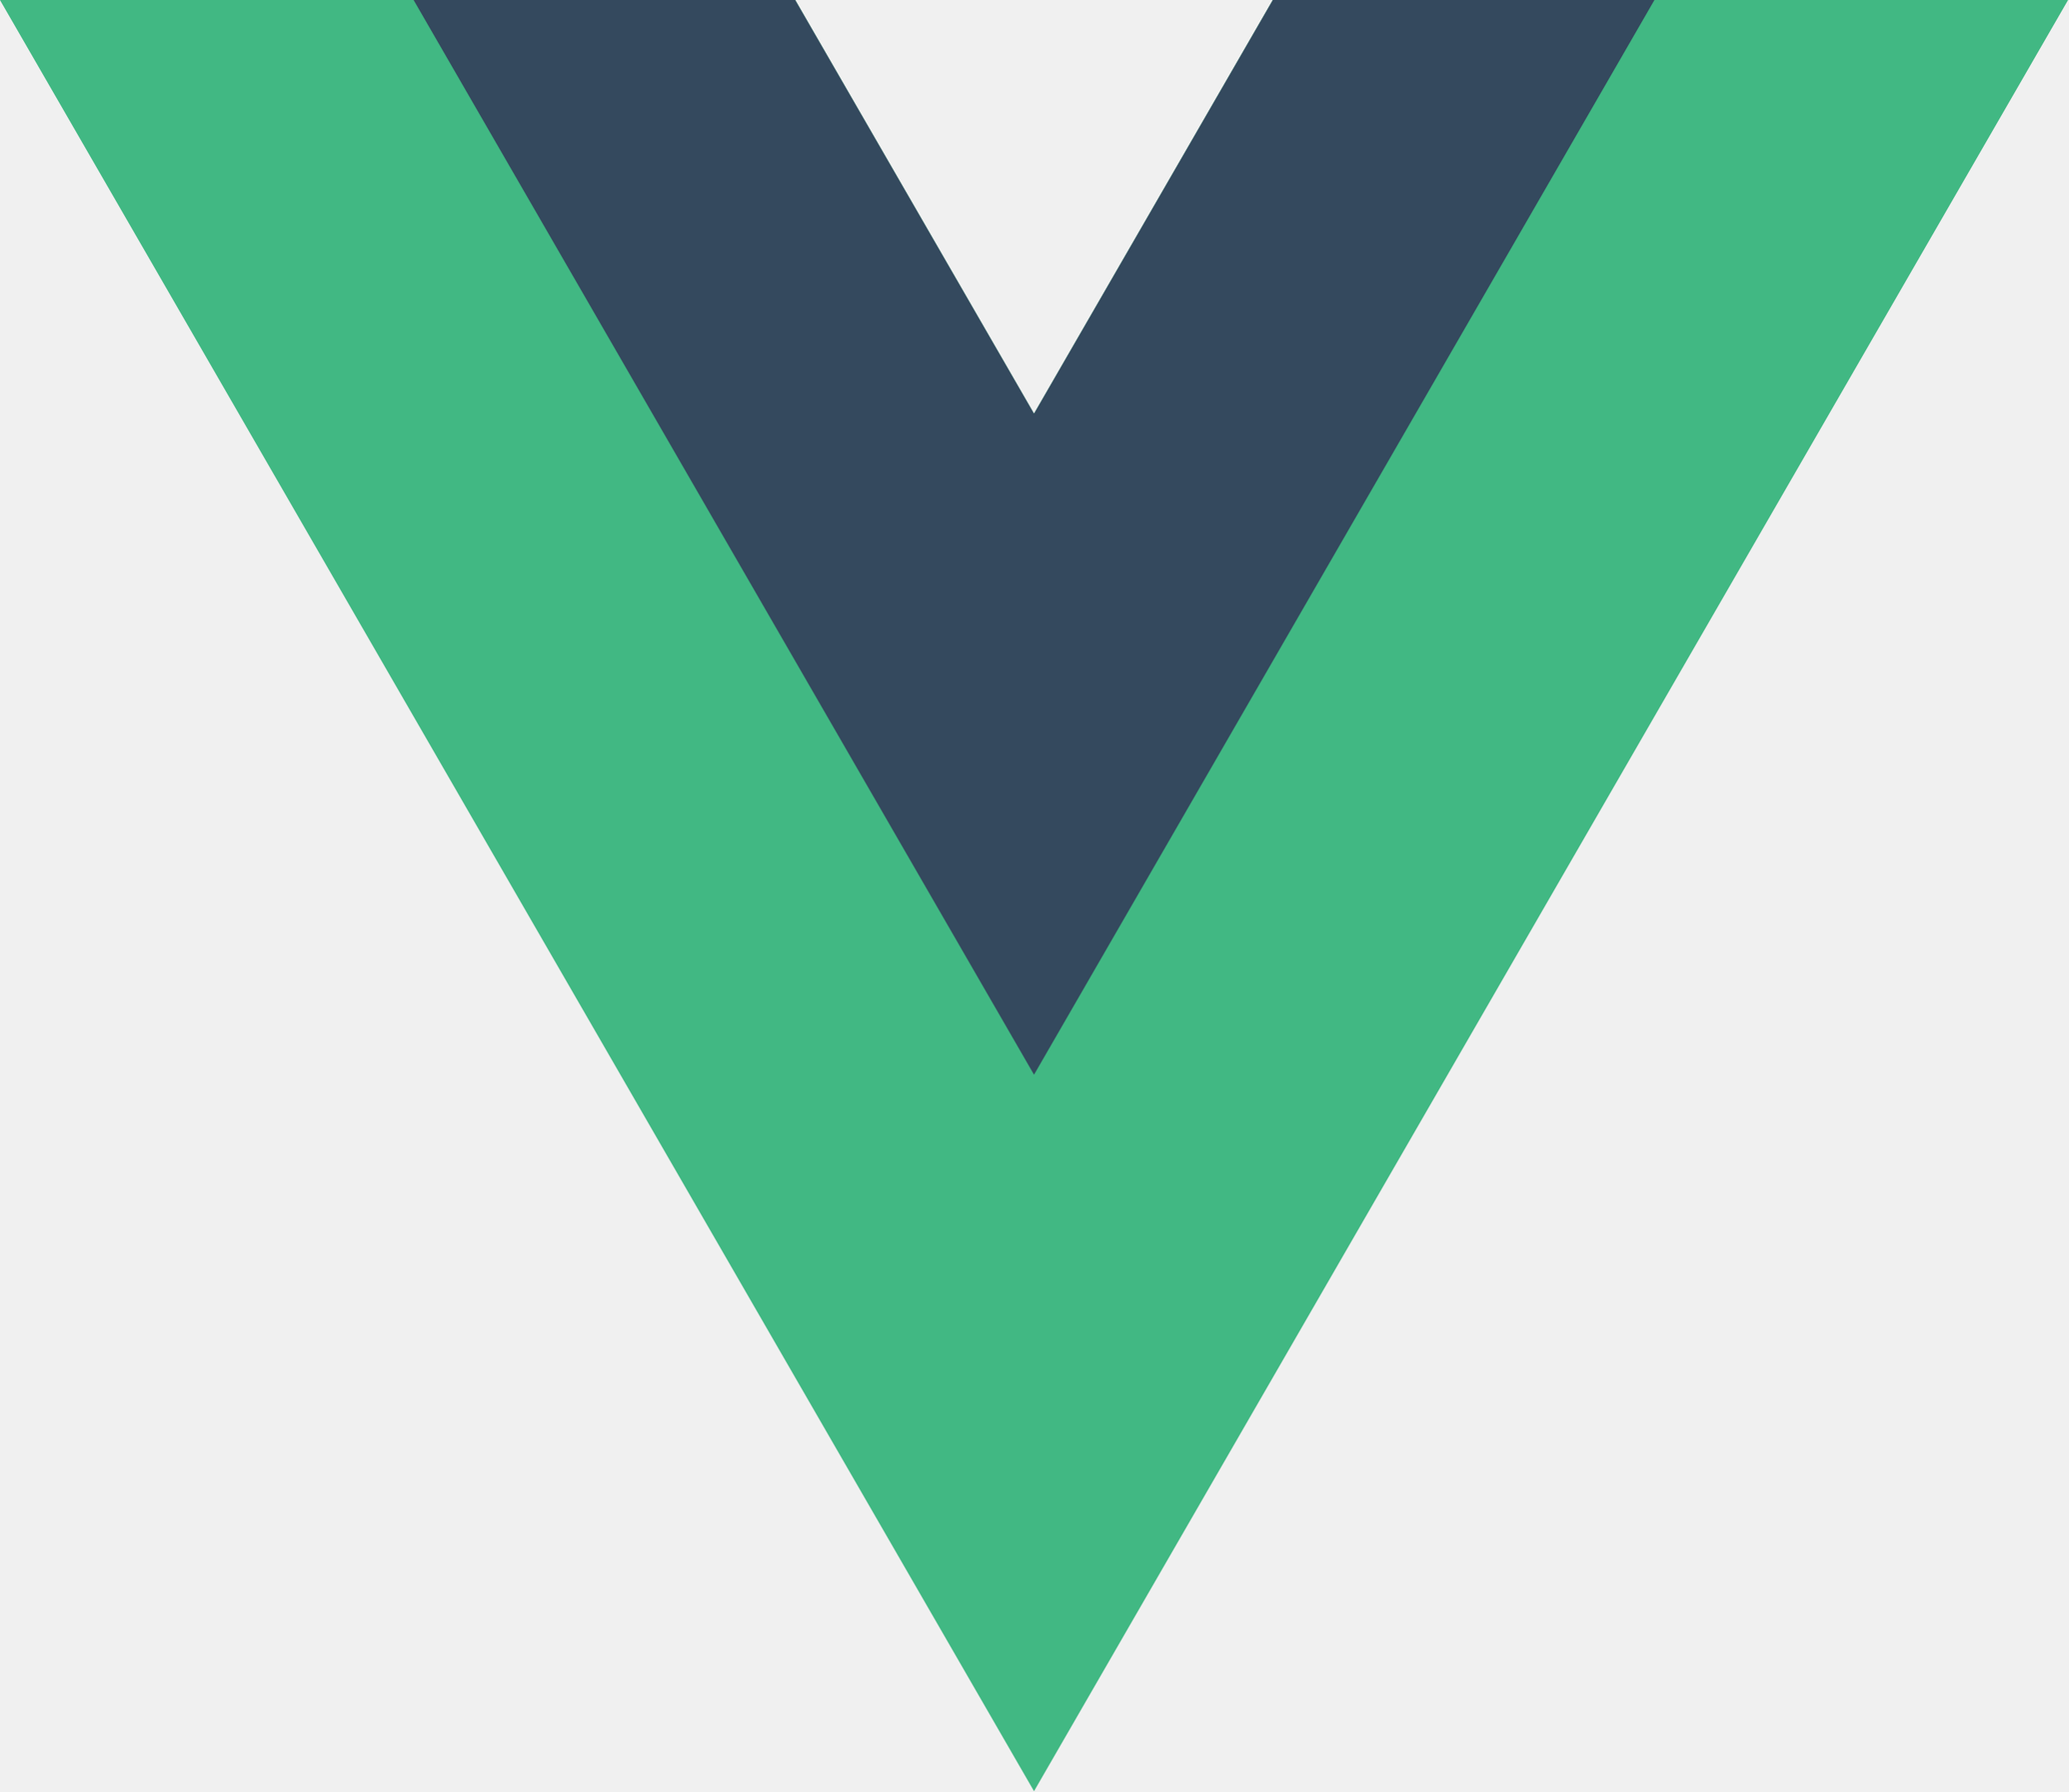
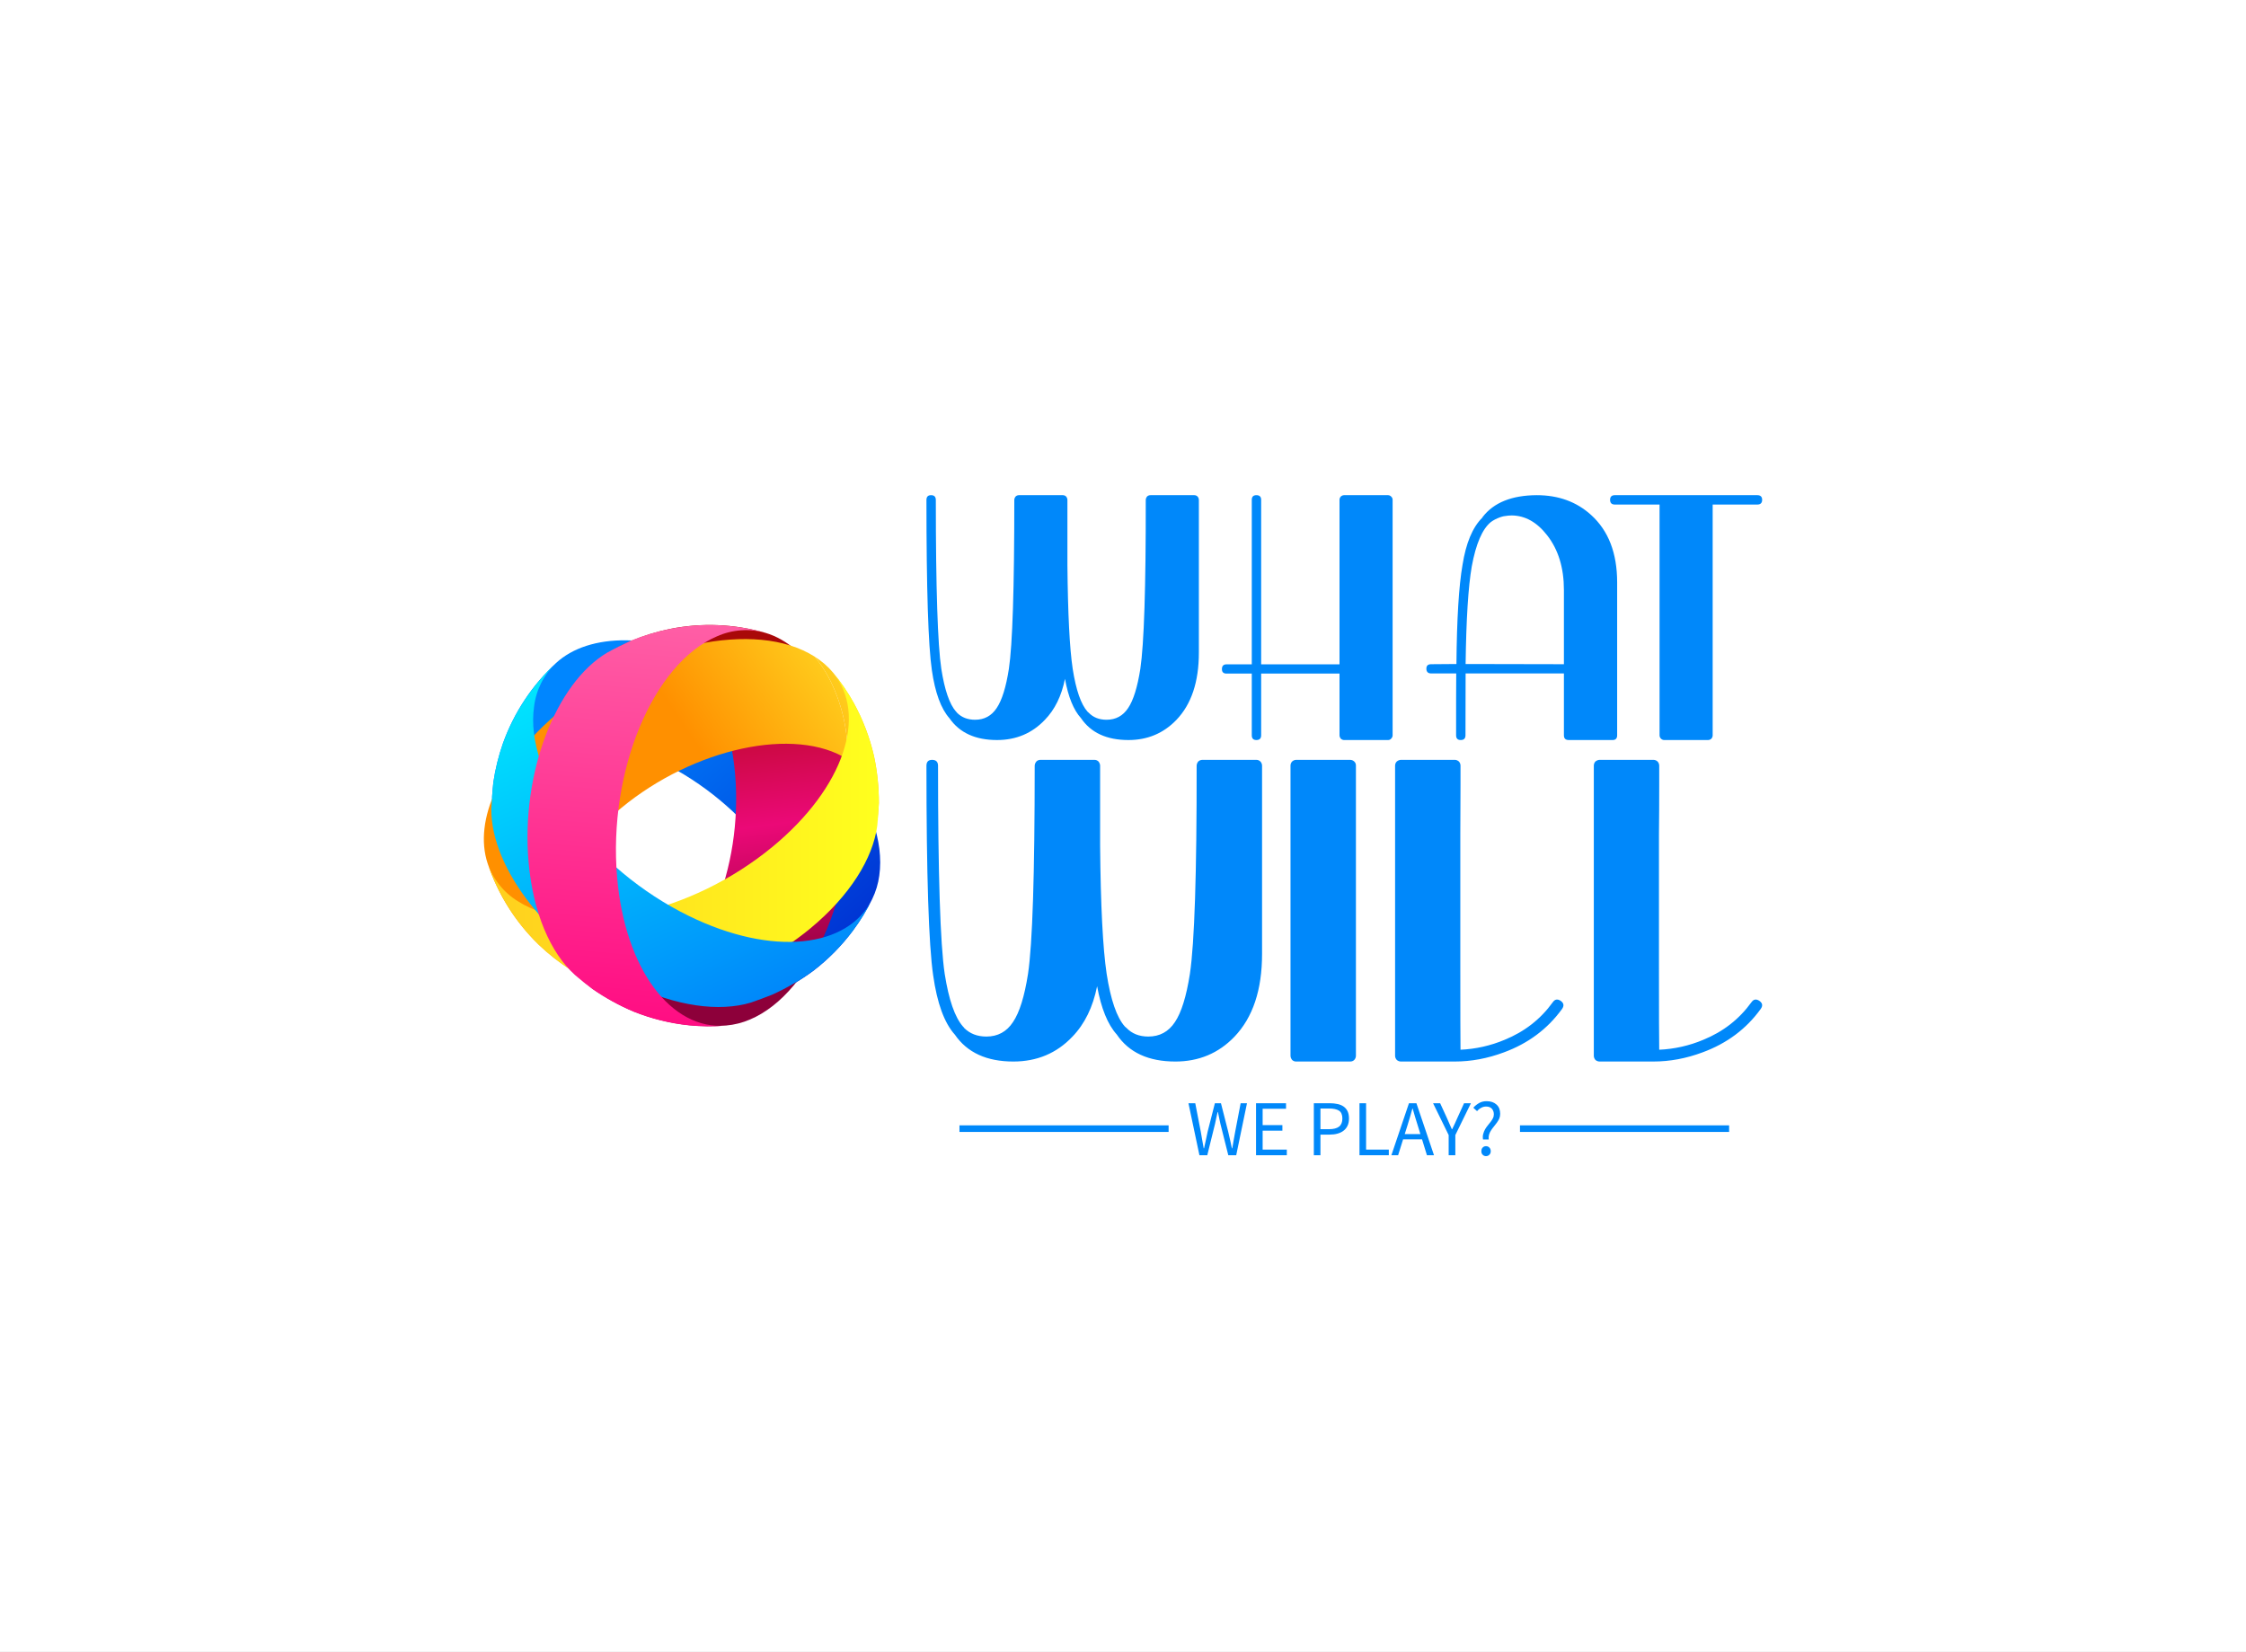
- <svg xmlns="http://www.w3.org/2000/svg" viewBox="0 0 261.76 226.69">
-   <path d="M161.096.001l-30.225 52.351L100.647.001H-.005l130.877 226.688L261.749.001z" fill="#41b883" />
-   <path d="M161.096.001l-30.225 52.351L100.647.001H52.346l78.526 136.01L209.398.001z" fill="#34495e" />
+ <svg xmlns="http://www.w3.org/2000/svg" color-interpolation-filters="sRGB" style="margin:auto" version="1.0" viewBox="0 0 340 250">
+   <rect width="100%" height="100%" fill="#fff" class="background" />
+   <g fill="#0088fa" class="icon-text-wrapper icon-svg-group iconsvg">
+     <g class="iconsvg-imagesvg" transform="translate(73.245 94.618)">
+       <path fill="none" d="M0 0h60v60.764H0z" class="image-rect" />
+       <svg width="60" height="60.764" class="image-svg-svg primary" style="overflow:visible">
+         <svg viewBox="0.003 -0.006 100.151 101.425">
+           <defs>
+             <linearGradient id="a" x1="85.6" x2="28.38" y1="83.03" y2="19.83" gradientUnits="userSpaceOnUse">
+               <stop offset="0" stop-color="#0035d4" />
+               <stop offset="1" stop-color="#0086ff" />
+             </linearGradient>
+             <linearGradient id="b" x1="50.48" x2="61.59" y1="9.61" y2="92.36" gradientUnits="userSpaceOnUse">
+               <stop offset="0" stop-color="#a90908" />
+               <stop offset=".52" stop-color="#eb0977" />
+               <stop offset="1" stop-color="#8d003a" />
+             </linearGradient>
+             <linearGradient id="c" x1="89.79" x2="55.71" y1="10.89" y2="34.02" gradientUnits="userSpaceOnUse">
+               <stop offset="0" stop-color="#ffcf1e" />
+               <stop offset=".99" stop-color="#ff9000" />
+             </linearGradient>
+             <linearGradient id="d" x1="98.9" x2="64.81" y1="24.31" y2="47.43" gradientUnits="userSpaceOnUse">
+               <stop offset="0" stop-color="#ffcf1e" />
+               <stop offset=".99" stop-color="#ff9000" />
+             </linearGradient>
+             <linearGradient id="e" x1=".95" x2="99.82" y1="52.43" y2="52.43" gradientUnits="userSpaceOnUse">
+               <stop offset="0" stop-color="#ffcf1e" />
+               <stop offset="1" stop-color="#ffff1e" />
+             </linearGradient>
+             <linearGradient id="f" x1="54.93" x2="153.8" y1="480.58" y2="480.58" gradientTransform="rotate(65.66 407.613 220.537)" gradientUnits="userSpaceOnUse">
+               <stop offset="0" stop-color="#00e8fe" />
+               <stop offset="1" stop-color="#0088fa" />
+             </linearGradient>
+             <linearGradient id="g" x1="34.2" x2="43.91" y1="105" y2="-5.46" gradientUnits="userSpaceOnUse">
+               <stop offset="0" stop-color="#ff0981" />
+               <stop offset="1" stop-color="#ff62a7" />
+             </linearGradient>
+           </defs>
+           <path fill="url(#a)" d="M60.78 10.43C43 1.72 26.61 1.91 18.24 9.61a50.87 50.87 0 0 0-13.4 20.25 53.39 53.39 0 0 0-2.44 9.89C2.25 41.2 2.1 43 2 44.66c0-.35.06-.7.11-1 2.21-15.49 21.36-19.53 42.78-9s37 31.56 34.79 47.05c-1 7.05-5.52 11.73-12.17 13.75 1.62-.56 3.79-1.33 5.38-2a55.83 55.83 0 0 0 10.28-6 51.92 51.92 0 0 0 10.1-10.23 50.64 50.64 0 0 0 4.88-8 19.46 19.46 0 0 0 1.77-5.88c2.48-17.41-15.04-41.11-39.14-52.92z" />
+           <path fill="url(#b)" d="M92.39 38.95C90.72 19.22 82.13 5.26 71.22 2A50.91 50.91 0 0 0 47 1a53.21 53.21 0 0 0-9.73 3c-1.33.62-3 1.41-4.43 2.18.31-.15.63-.31.95-.44C48.16-.38 61.48 14 63.5 37.74s-8 48-22.45 54c-6.57 2.77-12.9 1.3-18-3.37 1.32 1.1 3.09 2.56 4.47 3.59a55.88 55.88 0 0 0 10.43 5.73 51.91 51.91 0 0 0 13.93 3.44 50.51 50.51 0 0 0 9.36.08 19.46 19.46 0 0 0 6-1.51c16.11-6.8 27.42-34.01 25.15-60.75z" />
+           <path fill="url(#c)" d="M91.9 33.94A41.9 41.9 0 0 0 87 13a33.43 33.43 0 0 0-3.4-5C68.74-1.49 39.93 4.71 19.23 21.8 4 34.41-2.62 49.42.95 60.22a50.86 50.86 0 0 0 12.93 20.55 53.48 53.48 0 0 0 8 6.3c1.76 1 4.15 2.35 6 3.26a21.53 21.53 0 0 1-2.57-1.39c-13.2-8.39-9-27.51 9.41-42.7s43.98-20.7 57.18-12.3z" />
+           <path fill="url(#d)" d="M87 13a41.9 41.9 0 0 1 4.9 20.94c6 3.82 8.41 9.87 7.51 16.75.15-1.71.35-4 .41-5.72a55.8 55.8 0 0 0-1.23-11.84 51.91 51.91 0 0 0-5.1-13.41A50.65 50.65 0 0 0 88.22 12a19.49 19.49 0 0 0-4.63-4A33.43 33.43 0 0 1 87 13z" />
+           <path fill="url(#e)" d="M93.48 19.73a52.1 52.1 0 0 1 5.1 13.41A57.11 57.11 0 0 1 99.82 45c-.09 1.72-.22 4-.41 5.72-1.08 8.24-6.9 17.68-16.91 25.95-17.26 14.26-40.89 20-54.64 13.69-1.82-.92-4.22-2.22-6-3.26a53.18 53.18 0 0 1-8-6.3 51.22 51.22 0 0 1-9.14-11.98 50.68 50.68 0 0 1-3.77-8.6 18 18 0 0 0 7.71 9.62C23.5 79.28 52.32 73.08 73 56c18.14-15 24-33.33 15.22-44a51.75 51.75 0 0 1 5.26 7.73z" />
+           <path fill="url(#f)" d="M93.27 77.23a52.05 52.05 0 0 1-10.11 10.18 57.16 57.16 0 0 1-10.28 6c-1.6.63-3.74 1.45-5.38 2-8 2.41-18.94 1-30.61-4.71-20.11-9.85-35.07-29-35-44.14.09-2 .28-4.76.51-6.79a53.17 53.17 0 0 1 2.44-9.89A51.18 51.18 0 0 1 12 16.59a50.59 50.59 0 0 1 6.29-7 18 18 0 0 0-5.59 11C10.17 38 27.7 61.71 51.8 73.52c21.11 10.34 40.26 8.14 46.36-4.28a51.73 51.73 0 0 1-4.89 7.99z" />
+           <path fill="url(#g)" d="M51.82 101.17a52.05 52.05 0 0 1-13.93-3.44A57.17 57.17 0 0 1 27.46 92c-1.36-1-3.17-2.46-4.47-3.59-6.15-5.58-10.6-15.73-11.7-28.68C9.4 37.42 18.14 14.74 31.14 7c1.8-1 4.22-2.21 6.08-3.06A53.05 53.05 0 0 1 47 1a51.14 51.14 0 0 1 15-.76A50.5 50.5 0 0 1 71.22 2a18 18 0 0 0-12.3.86C42.71 9.73 31.4 36.95 33.67 63.69c2 23.42 13.73 38.71 27.51 37.55a51.59 51.59 0 0 1-9.36-.07z" />
+         </svg>
+       </svg>
+     </g>
+     <g>
+       <g class="tp-name iconsvg-namesvg" data-gra="path-name">
+         <path d="M170.825 112.037c2.89 0 5.31-1.02 7.26-3.05 2.26-2.36 3.4-5.75 3.4-10.18v-23.11c0-.2-.07-.38-.2-.53-.14-.13-.3-.2-.5-.2h-6.62c-.21 0-.39.07-.52.2-.13.17-.2.34-.2.53.02 13.24-.26 21.76-.82 25.56-.44 2.78-1.05 4.76-1.85 5.94-.78 1.18-1.87 1.77-3.27 1.77-1.12 0-2.02-.36-2.7-1.07-.05-.05-.11-.1-.17-.15-1-1.12-1.75-3.28-2.25-6.49-.47-3.13-.73-8.37-.8-15.73v-9.83a.8.8 0 0 0-.2-.53c-.13-.13-.3-.2-.5-.2h-6.64c-.2 0-.36.07-.5.2-.13.17-.2.34-.2.53 0 13.36-.27 21.88-.82 25.56-.43 2.78-1.05 4.76-1.85 5.94-.78 1.18-1.87 1.77-3.27 1.77-1.11 0-2.02-.35-2.72-1.05a.404.404 0 0 0-.15-.17c-1-1.13-1.74-3.3-2.24-6.49-.55-3.68-.83-12.2-.83-25.56 0-.49-.24-.73-.72-.73-.47 0-.7.24-.7.73 0 13.43.27 22.01.82 25.76.49 3.41 1.38 5.84 2.67 7.29 1.52 2.19 3.92 3.29 7.19 3.29 2.9 0 5.31-1.02 7.24-3.05 1.52-1.56 2.53-3.63 3.05-6.21.5 2.73 1.3 4.71 2.42 5.94 1.5 2.21 3.89 3.32 7.19 3.32Zm20.09-11.46v-24.91c0-.46-.24-.7-.72-.7-.47 0-.7.24-.7.7v24.91h-3.82c-.47 0-.7.24-.7.73 0 .45.23.67.7.67h3.82v9.34c0 .48.23.72.7.72.48 0 .72-.24.72-.72v-9.34h11.86v9.34c0 .18.07.35.2.52.15.13.31.2.5.2h6.64c.2 0 .36-.07.47-.2.15-.15.23-.32.23-.52v-35.65c0-.2-.08-.37-.23-.5a.65.65 0 0 0-.47-.2h-6.64c-.19 0-.35.07-.5.2-.13.15-.2.32-.2.5v24.91Zm31.88-14.82c.63-3.43 1.6-5.67 2.89-6.72.02 0 .03-.01.03-.02.36-.27.81-.5 1.35-.7.15-.05.25-.09.32-.1.18-.05.31-.08.38-.08.38-.06.73-.1 1.04-.1h.05c2.03.02 3.81 1.02 5.35 3 1.69 2.16 2.54 4.92 2.54 8.28v11.24l-14.88-.03c.09-6.79.4-11.71.93-14.77Zm-6.14 16.2h3.79c-.02 1.91-.02 5.03-.02 9.36 0 .48.23.72.7.72.48 0 .72-.24.72-.72 0-4.33.01-7.45.02-9.36h14.88v9.36c0 .48.24.72.73.72h6.64c.46 0 .69-.24.69-.72v-23.14c0-4.43-1.31-7.83-3.94-10.21-2.2-2-4.94-3-8.24-3-3.77.02-6.5 1.12-8.18 3.3 0 .01-.01.03-.03.05 0 .03-.01.05-.02.05-1.49 1.48-2.48 3.87-3 7.16-.55 3.15-.86 8.15-.92 15l-3.82.03c-.49 0-.73.22-.73.67 0 .48.24.73.73.73Zm42.41 9.88c.13-.15.2-.32.2-.52v-34.93h6.76c.48 0 .73-.24.73-.72 0-.46-.25-.7-.73-.7h-21.57c-.48 0-.72.24-.72.7 0 .48.24.72.72.72h6.77v34.93c0 .2.07.37.22.52.14.13.3.2.5.2h6.62c.18 0 .35-.07.5-.2Z" />
+         <path d="M177.92 160.71c3.56 0 6.546-1.251 8.946-3.752 2.793-2.915 4.185-7.09 4.185-12.545v-28.479a.915.915 0 0 0-.252-.645.836.836 0 0 0-.616-.252h-8.148a.89.89 0 0 0-.645.252 1.03 1.03 0 0 0-.242.645c.02 16.317-.323 26.815-1.019 31.494-.534 3.419-1.29 5.86-2.269 7.311-.968 1.463-2.31 2.189-4.034 2.189-1.371 0-2.48-.444-3.317-1.321-.06-.06-.142-.121-.222-.192-1.23-1.372-2.148-4.034-2.763-7.987-.575-3.862-.908-10.316-.989-19.382v-12.112c0-.222-.08-.444-.242-.645a.853.853 0 0 0-.615-.252H157.5a.836.836 0 0 0-.616.252c-.16.201-.252.423-.252.645 0 16.458-.332 26.956-1.008 31.494-.535 3.419-1.291 5.86-2.28 7.311-.957 1.463-2.309 2.189-4.023 2.189-1.382 0-2.49-.434-3.358-1.291a.734.734 0 0 0-.182-.222c-1.23-1.392-2.158-4.054-2.773-7.987-.676-4.538-1.008-15.036-1.008-31.494 0-.595-.303-.897-.898-.897-.575 0-.857.302-.857.897 0 16.549.343 27.127 1.019 31.736.595 4.205 1.684 7.2 3.287 8.975 1.866 2.713 4.82 4.064 8.854 4.064 3.57 0 6.545-1.25 8.925-3.751 1.866-1.926 3.116-4.478 3.751-7.654.616 3.358 1.604 5.798 2.975 7.311 1.846 2.733 4.8 4.094 8.865 4.094Zm26.473-45.673h-8.179a.925.925 0 0 0-.615.252.914.914 0 0 0-.242.615v43.918c0 .222.08.434.242.645a.844.844 0 0 0 .615.242h8.179c.252 0 .453-.08.615-.242a.932.932 0 0 0 .252-.645v-43.918a.799.799 0 0 0-.252-.615.906.906 0 0 0-.615-.252Zm31.897 36.506c-.494-.343-.908-.283-1.23.191-1.846 2.562-4.276 4.457-7.292 5.688a19.463 19.463 0 0 1-6.676 1.502c-.02-1.512-.03-5.677-.03-12.484V126.3c.02-2.5.03-4.982.03-7.442v-2.955a.914.914 0 0 0-.242-.615c-.191-.162-.393-.252-.615-.252h-8.148c-.232 0-.444.09-.645.252a.879.879 0 0 0-.253.615v43.918c0 .242.081.454.253.645a.933.933 0 0 0 .645.242h8.148c2.481 0 4.952-.464 7.412-1.381 3.691-1.352 6.626-3.55 8.824-6.585.323-.474.262-.868-.181-1.2Zm30.072 0c-.494-.343-.898-.283-1.23.191-1.846 2.562-4.276 4.457-7.292 5.688a19.408 19.408 0 0 1-6.666 1.502c-.03-1.512-.04-5.677-.04-12.484V126.3c.03-2.5.04-4.982.04-7.442v-2.955a.925.925 0 0 0-.252-.615.906.906 0 0 0-.615-.252h-8.148c-.222 0-.444.09-.645.252a.914.914 0 0 0-.242.615v43.918c0 .242.08.454.242.645a.951.951 0 0 0 .645.242h8.148c2.481 0 4.952-.464 7.412-1.381 3.691-1.352 6.636-3.55 8.824-6.585.333-.474.273-.868-.181-1.2Z" data-gra="path-name-1" />
+       </g>
+       <g class="tp-slogan iconsvg-slogansvg" data-gra="path-slogan">
+         <path d="M145.245 170.37h31.66v1h-31.66zM230.095 170.37h31.66v1h-31.66zM179.909 167.023l1.66 7.87h1.19l1.17-4.74c.06-.3.13-.6.19-.89.07-.3.14-.59.2-.9h.05c.06.31.13.6.19.9.06.29.12.59.19.89l1.19 4.74h1.2l1.63-7.87h-.96l-.82 4.28c-.08.43-.16.85-.23 1.27-.07.42-.15.84-.22 1.28h-.05c-.09-.44-.19-.86-.28-1.29-.1-.42-.2-.84-.29-1.26l-1.09-4.28h-.92l-1.09 4.28c-.09.43-.18.85-.27 1.27-.1.42-.19.84-.28 1.28h-.05c-.07-.44-.15-.86-.23-1.28-.08-.41-.15-.84-.22-1.27l-.83-4.28Zm10.23 0v7.87h4.66v-.85h-3.66v-2.86h2.99v-.85h-2.99v-2.47h3.54v-.84Zm8.75 0v7.87h1v-3.12h1.41c.43 0 .83-.05 1.18-.15.36-.1.67-.25.92-.45.26-.2.46-.45.6-.76.14-.3.21-.66.21-1.08 0-.43-.07-.79-.21-1.09-.14-.29-.34-.53-.59-.71-.25-.18-.56-.31-.92-.39-.36-.08-.76-.12-1.19-.12Zm2.29 3.93h-1.29v-3.13h1.29c.68 0 1.19.11 1.53.33.33.22.5.62.5 1.18 0 .56-.17.97-.5 1.23-.33.26-.84.39-1.53.39Zm4.62-3.93v7.87h4.44v-.85h-3.44v-7.02Zm9.22 4.67h-2.37l.38-1.2c.14-.44.28-.88.4-1.32.13-.43.26-.88.38-1.34h.04c.13.46.26.91.39 1.34.13.44.26.88.41 1.32Zm.25.8.74 2.4h1.07l-2.66-7.87h-1.13l-2.66 7.87h1.02l.75-2.4Zm4.03-.65v3.05h1.01v-3.05l2.36-4.82h-1.04l-1.01 2.22c-.12.29-.25.57-.38.85-.14.28-.27.57-.41.86h-.05c-.13-.29-.26-.58-.38-.86s-.25-.56-.37-.85l-1.02-2.22h-1.07Zm5.2.67h.86c-.03-.28-.01-.53.06-.76.07-.23.18-.44.31-.64s.27-.39.43-.58c.16-.19.3-.38.44-.57.14-.19.26-.4.36-.61.09-.22.14-.46.14-.72 0-.6-.18-1.07-.56-1.41-.37-.34-.87-.51-1.49-.51-.43 0-.81.09-1.14.28-.33.19-.62.42-.88.71l.57.52c.18-.22.39-.39.63-.51.23-.13.48-.19.75-.19.38 0 .67.12.87.34.19.23.29.51.29.83 0 .21-.04.41-.14.6-.09.18-.2.36-.34.54-.13.18-.28.36-.44.55-.15.18-.29.38-.41.59-.12.21-.21.45-.28.7-.07.25-.08.53-.03.84Zm-.25 1.78c0 .22.06.39.2.53s.3.21.5.21.37-.07.51-.21c.14-.14.21-.31.21-.53 0-.23-.07-.42-.21-.56a.694.694 0 0 0-.51-.21c-.2 0-.36.07-.5.21-.14.14-.2.33-.2.56Z" />
+       </g>
+     </g>
+   </g>
</svg>
